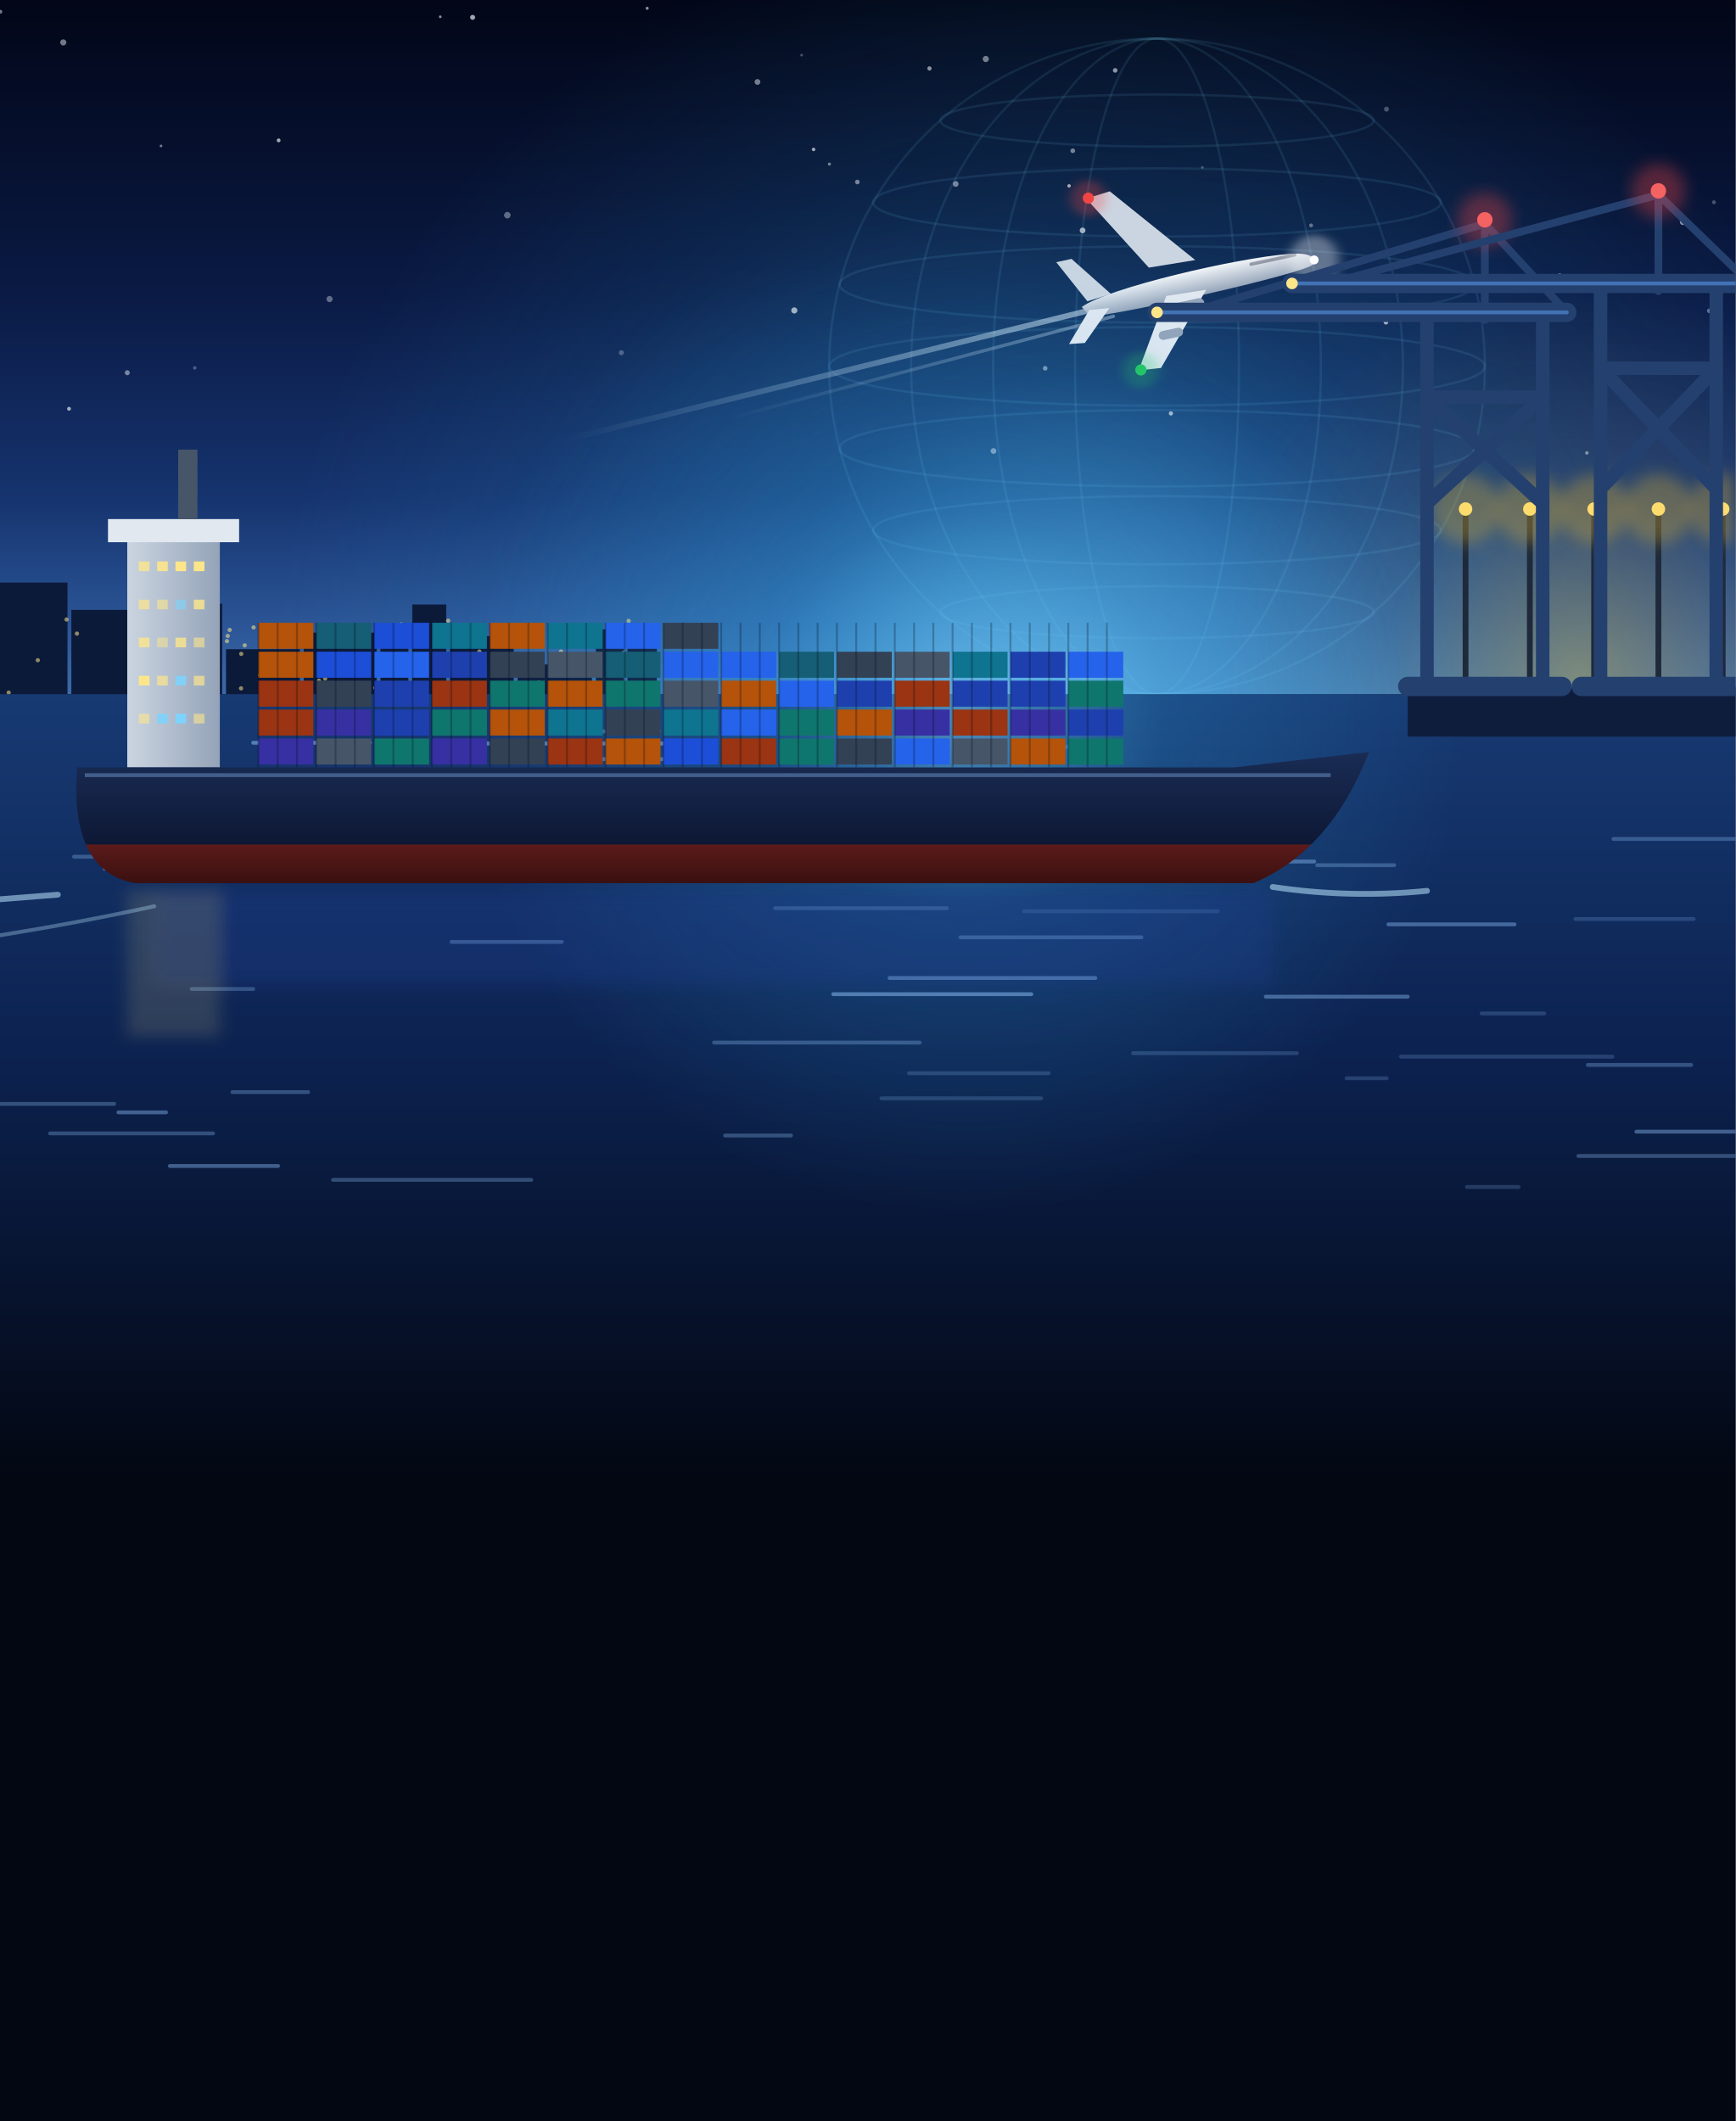
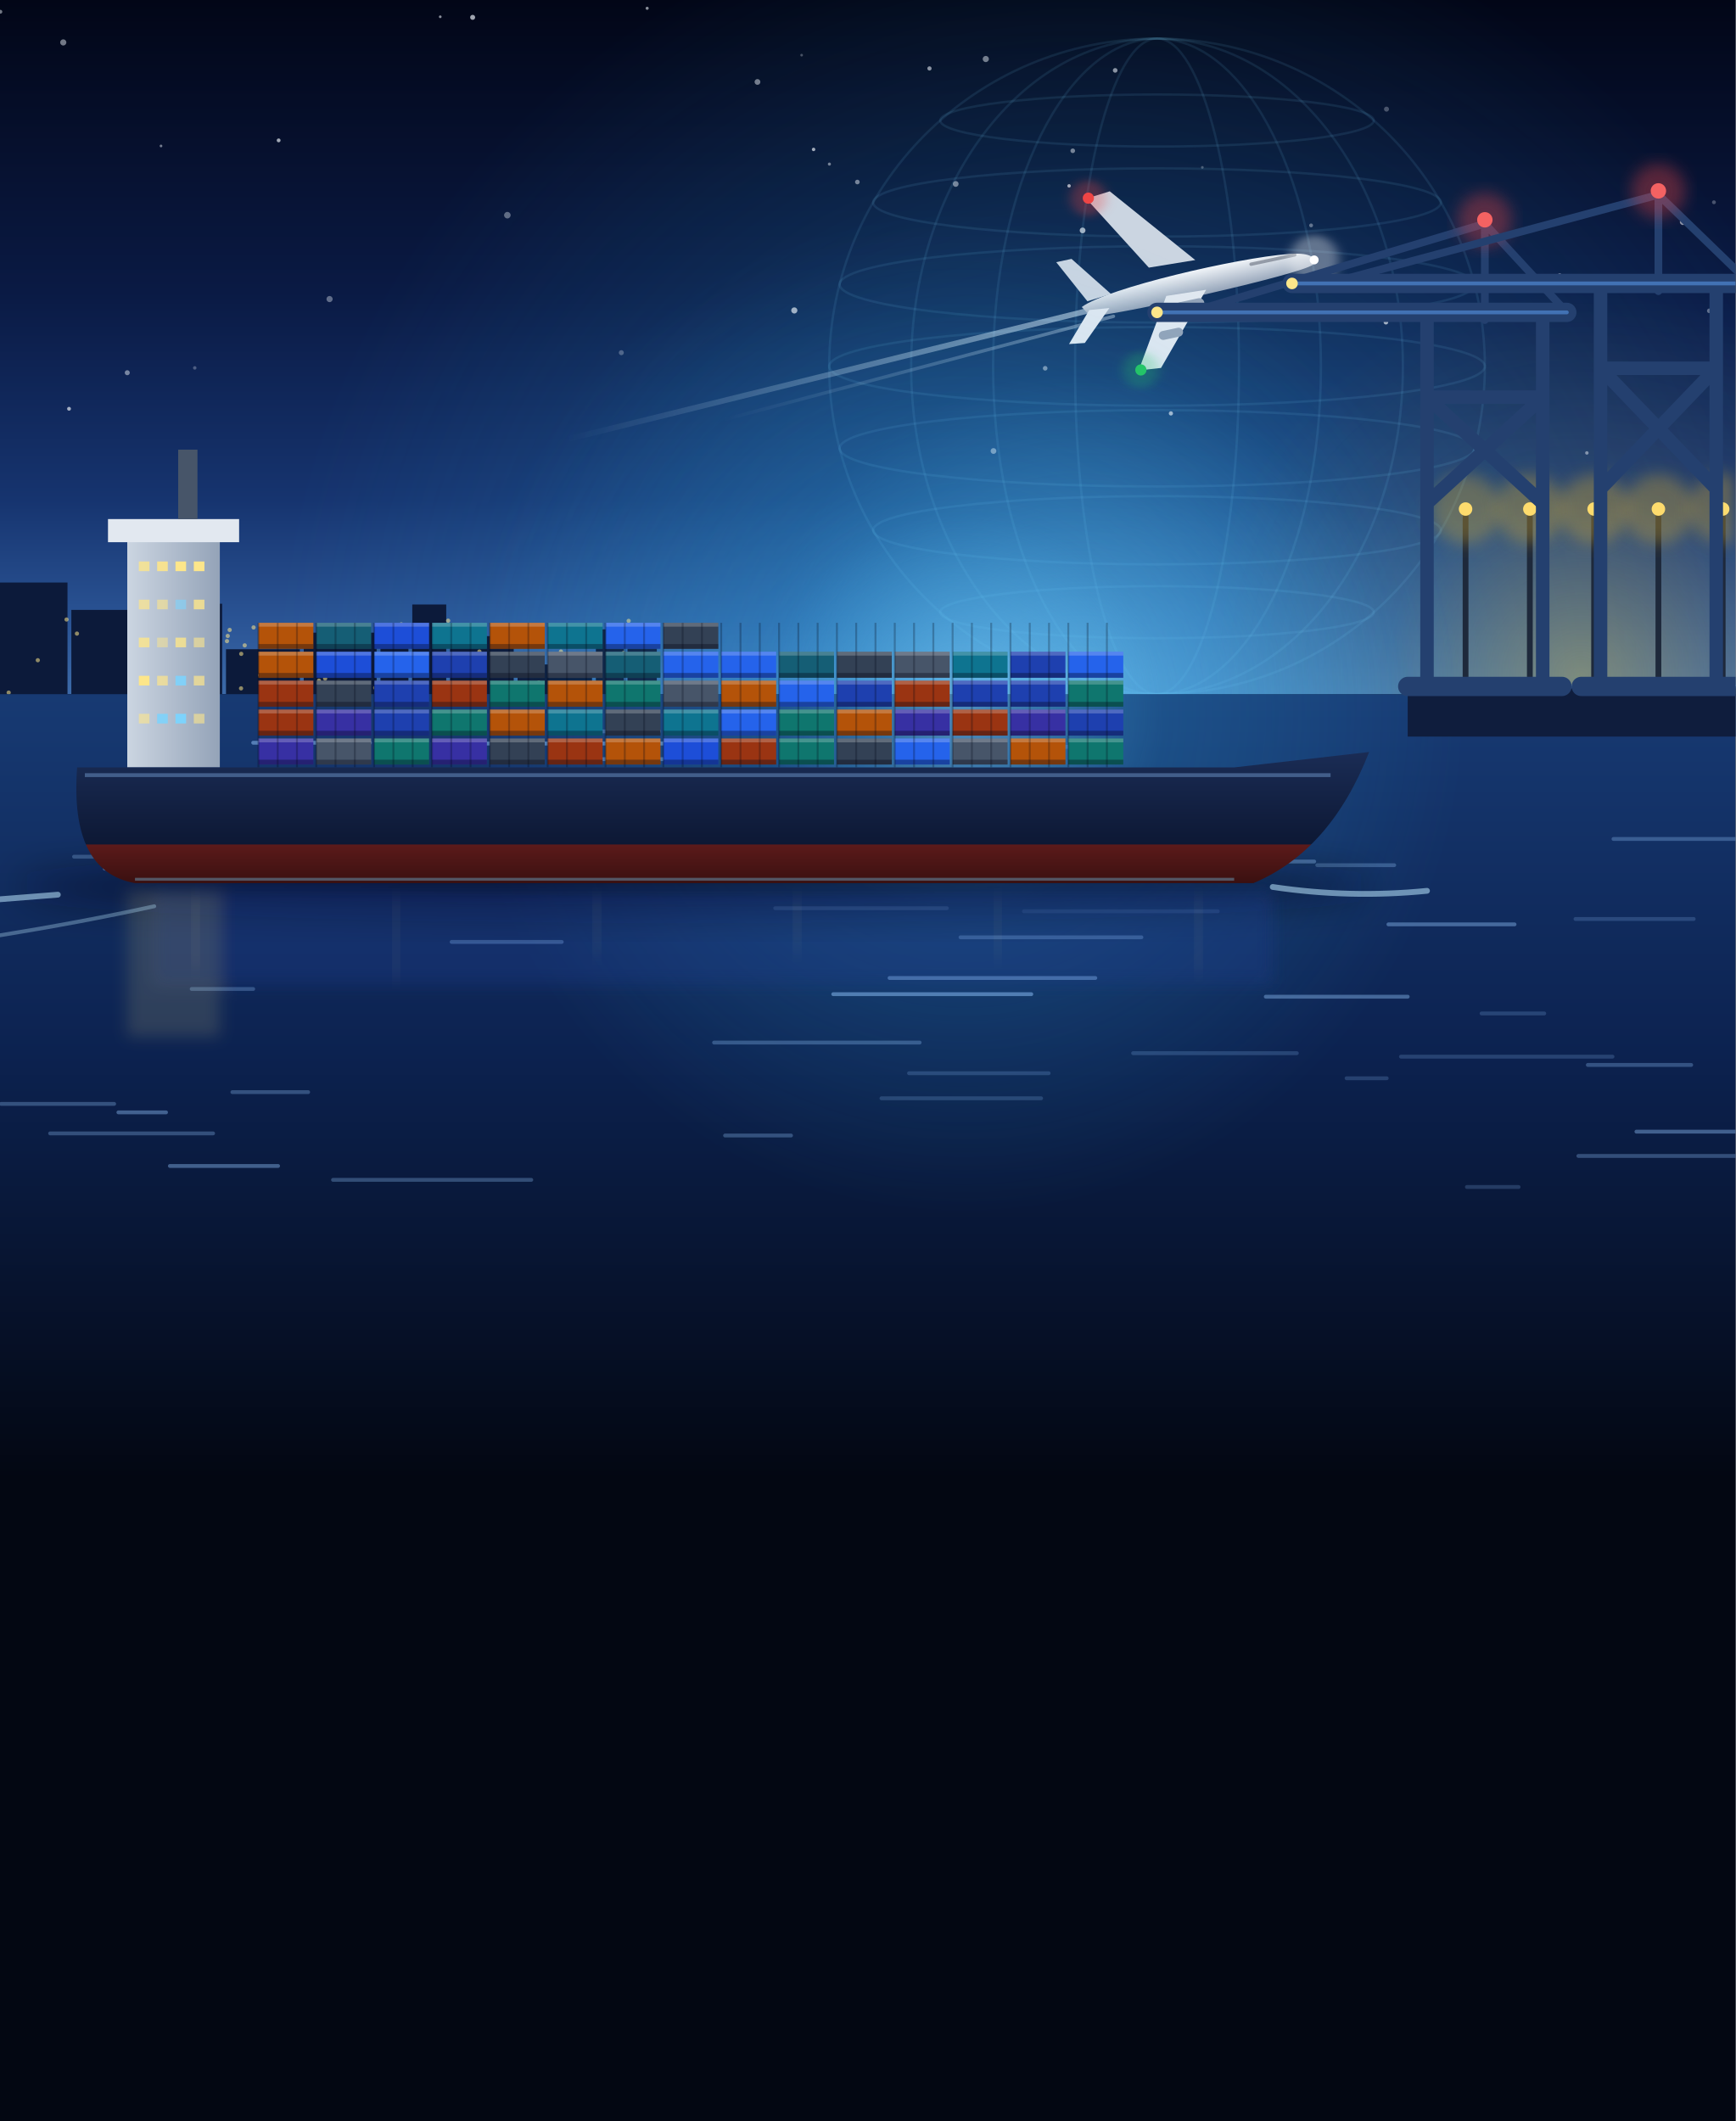
<svg xmlns="http://www.w3.org/2000/svg" viewBox="0 0 900 1100" preserveAspectRatio="xMidYMin slice">
  <defs>
    <linearGradient id="sky" x1="0" y1="0" x2="0" y2="1">
      <stop offset="0" stop-color="#020617" />
      <stop offset=".42" stop-color="#0a1a44" />
      <stop offset=".72" stop-color="#16346f" />
      <stop offset=".9" stop-color="#2b5596" />
      <stop offset="1" stop-color="#3c6aa8" />
    </linearGradient>
    <radialGradient id="glow" cx="0" cy="0" r="1" gradientUnits="userSpaceOnUse" gradientTransform="translate(0 0) scale(1)">
      <stop offset="0" stop-color="#7dd3fc" stop-opacity=".55" />
      <stop offset=".4" stop-color="#38bdf8" stop-opacity=".18" />
      <stop offset="1" stop-color="#38bdf8" stop-opacity="0" />
    </radialGradient>
    <radialGradient id="warm" cx="0" cy="0" r="1" gradientUnits="userSpaceOnUse">
      <stop offset="0" stop-color="#fbbf24" stop-opacity=".35" />
      <stop offset=".5" stop-color="#f59e0b" stop-opacity=".08" />
      <stop offset="1" stop-color="#f59e0b" stop-opacity="0" />
    </radialGradient>
    <linearGradient id="water" x1="0" y1="0" x2="0" y2="1">
      <stop offset="0" stop-color="#173a73" />
      <stop offset=".25" stop-color="#0c2250" />
      <stop offset=".55" stop-color="#030712" />
      <stop offset="1" stop-color="#030712" />
    </linearGradient>
    <linearGradient id="hull" x1="0" y1="0" x2="0" y2="1">
      <stop offset="0" stop-color="#1a2c55" />
      <stop offset=".7" stop-color="#0d1834" />
      <stop offset=".71" stop-color="#5b1a1a" />
      <stop offset="1" stop-color="#3a1010" />
    </linearGradient>
    <linearGradient id="bridge" x1="0" y1="0" x2="1" y2="0">
      <stop offset="0" stop-color="#cbd5e1" />
      <stop offset="1" stop-color="#94a3b8" />
    </linearGradient>
    <linearGradient id="contrail" x1="0" x2="1">
      <stop offset="0" stop-color="#e0f2fe" stop-opacity="0" />
      <stop offset="1" stop-color="#e0f2fe" stop-opacity=".55" />
    </linearGradient>
    <linearGradient id="fuse" x1="0" y1="0" x2="0" y2="1">
      <stop offset="0" stop-color="#f1f5f9" />
      <stop offset="1" stop-color="#94a3b8" />
    </linearGradient>
    <filter id="blur4" x="-20%" y="-20%" width="140%" height="140%">
      <feGaussianBlur stdDeviation="4" />
    </filter>
    <filter id="blur10" x="-50%" y="-50%" width="200%" height="200%">
      <feGaussianBlur stdDeviation="10" />
    </filter>
  </defs>
  <rect width="900" height="1100" fill="#030712" />
  <rect width="900" height="360" fill="url(#sky)" />
  <g transform="translate(560 360) scale(420)">
    <circle r="1" fill="url(#glow)" />
  </g>
  <g transform="translate(820 350) scale(200)">
    <circle r="1" fill="url(#warm)" />
  </g>
  <g fill="#e2e8f0">
    <circle cx="0.2" cy="6.1" r="1" opacity="0.5" />
    <circle cx="228.3" cy="8.7" r="0.7" opacity="0.6" />
    <circle cx="561.4" cy="119.5" r="1.5" opacity="0.7" />
    <circle cx="101" cy="190.8" r="0.9" opacity="0.3" />
    <circle cx="392.8" cy="42.5" r="1.5" opacity="0.5" />
    <circle cx="542" cy="191" r="1.2" opacity="0.5" />
    <circle cx="415.7" cy="28.6" r="0.7" opacity="0.3" />
    <circle cx="511.2" cy="30.6" r="1.6" opacity="0.5" />
    <circle cx="32.8" cy="22" r="1.6" opacity="0.5" />
    <circle cx="495.6" cy="95.4" r="1.5" opacity="0.5" />
    <circle cx="613.7" cy="143.7" r="1.3" opacity="0.4" />
    <circle cx="886.4" cy="161.2" r="1.2" opacity="0.4" />
    <circle cx="245.1" cy="9" r="1.3" opacity="0.7" />
    <circle cx="421.9" cy="77.5" r="0.9" opacity="0.7" />
    <circle cx="170.9" cy="155.1" r="1.6" opacity="0.4" />
    <circle cx="726.3" cy="145" r="1.6" opacity="0.4" />
    <circle cx="623.5" cy="86.8" r="0.7" opacity="0.3" />
    <circle cx="718.7" cy="167.1" r="1.2" opacity="0.7" />
    <circle cx="335.6" cy="4.3" r="0.8" opacity="0.6" />
    <circle cx="578.3" cy="36.5" r="1.2" opacity="0.6" />
    <circle cx="35.8" cy="212" r="1" opacity="0.7" />
    <circle cx="872.7" cy="115.1" r="1.6" opacity="0.6" />
    <circle cx="888.8" cy="104.9" r="1" opacity="0.3" />
    <circle cx="66" cy="193.3" r="1.3" opacity="0.5" />
    <circle cx="430.1" cy="85.1" r="0.8" opacity="0.5" />
    <circle cx="322.2" cy="182.9" r="1.3" opacity="0.3" />
    <circle cx="482" cy="35.5" r="1.1" opacity="0.6" />
    <circle cx="263.1" cy="111.6" r="1.7" opacity="0.4" />
    <circle cx="679.9" cy="116.9" r="1" opacity="0.4" />
    <circle cx="607.2" cy="214.4" r="1.1" opacity="0.7" />
    <circle cx="83.5" cy="75.7" r="0.7" opacity="0.5" />
    <circle cx="556.3" cy="78.2" r="1.2" opacity="0.5" />
    <circle cx="144.5" cy="72.8" r="1" opacity="0.7" />
    <circle cx="411.9" cy="161" r="1.6" opacity="0.7" />
    <circle cx="444.6" cy="94.4" r="1.2" opacity="0.5" />
    <circle cx="515.2" cy="233.9" r="1.5" opacity="0.5" />
    <circle cx="554.4" cy="96.4" r="0.9" opacity="0.7" />
    <circle cx="719" cy="56.6" r="1.3" opacity="0.3" />
    <circle cx="808.8" cy="142.7" r="1" opacity="0.5" />
    <circle cx="822.9" cy="234.9" r="0.9" opacity="0.5" />
  </g>
  <g fill="none" stroke="#7dd3fc" stroke-opacity=".10" stroke-width="1.2">
    <ellipse cx="600" cy="62.5" rx="112.4" ry="13.5" />
    <ellipse cx="600" cy="105" rx="147.2" ry="17.7" />
    <ellipse cx="600" cy="147.5" rx="164.6" ry="19.8" />
    <ellipse cx="600" cy="190" rx="170" ry="20.4" />
    <ellipse cx="600" cy="232.5" rx="164.6" ry="19.8" />
    <ellipse cx="600" cy="275" rx="147.2" ry="17.7" />
    <ellipse cx="600" cy="317.5" rx="112.4" ry="13.5" />
    <ellipse cx="600" cy="190" rx="42.5" ry="170" />
    <ellipse cx="600" cy="190" rx="85" ry="170" />
    <ellipse cx="600" cy="190" rx="127.5" ry="170" />
    <circle cx="600" cy="190" r="170" />
  </g>
  <g transform="translate(610 150) rotate(-12) scale(0.58)">
    <path d="M-560 18 L-70 2" stroke="url(#contrail)" stroke-width="5" stroke-linecap="round" />
    <path d="M-420 30 L-60 12" stroke="url(#contrail)" stroke-width="3" stroke-linecap="round" opacity=".7" />
    <path d="M-20 -24 L-62 -96 L-40 -98 L22 -22 Z" fill="#cbd5e1" />
    <path d="M-80 -6 L-100 -46 L-86 -46 L-58 -8 Z" fill="#cbd5e1" />
    <path d="M-86 -2 C-60 -14 60 -16 104 -10 C122 -8 130 -2 124 4 C110 10 -40 12 -80 8 Z" fill="url(#fuse)" />
    <path d="M-10 4 L-48 64 L-28 66 L26 6 Z" fill="#e2e8f0" />
    <path d="M-80 2 L-104 28 L-90 30 L-62 4 Z" fill="#e2e8f0" />
    <rect x="-4" y="12" width="26" height="9" rx="4.5" fill="#94a3b8" />
    <rect x="-24" y="34" width="22" height="8" rx="4" fill="#94a3b8" />
    <path d="M70 -8 h40" stroke="#0f172a" stroke-width="3" stroke-linecap="round" opacity=".35" />
    <circle cx="-46" cy="64" r="5" fill="#22c55e" />
    <circle cx="-60" cy="-96" r="5" fill="#ef4444" />
    <circle cx="-46" cy="64" r="16" fill="#22c55e" opacity=".25" filter="url(#blur4)" />
    <circle cx="-60" cy="-96" r="16" fill="#ef4444" opacity=".3" filter="url(#blur4)" />
    <circle cx="126" cy="0" r="4" fill="#fff" />
    <circle cx="126" cy="0" r="22" fill="#fff" opacity=".35" filter="url(#blur4)" />
  </g>
  <g fill="#0c1a3a">
    <rect x="0" y="302.1" width="35" height="57.9" />
    <rect x="37" y="316.3" width="42.6" height="43.7" />
    <rect x="81.6" y="313.1" width="33.6" height="46.9" />
    <rect x="117.2" y="336.7" width="38.3" height="23.3" />
    <rect x="157.5" y="328.1" width="37.8" height="31.9" />
    <rect x="197.3" y="331.5" width="14.5" height="28.5" />
    <rect x="213.8" y="313.5" width="17.6" height="46.5" />
    <rect x="233.4" y="329.9" width="33" height="30.1" />
    <rect x="268.4" y="344.6" width="38.6" height="15.4" />
    <rect x="309" y="326.4" width="14.4" height="33.6" />
    <rect x="325.4" y="329.9" width="15.2" height="30.1" />
  </g>
  <g fill="#fde68a" opacity=".55">
    <circle cx="199.9" cy="342.9" r="1.1" />
    <circle cx="326" cy="322" r="1.1" />
    <circle cx="208.1" cy="323.8" r="1.1" />
    <circle cx="248.5" cy="328" r="1.1" />
    <circle cx="276.9" cy="334.5" r="1.1" />
    <circle cx="267" cy="327.8" r="1.1" />
    <circle cx="126.9" cy="334.7" r="1.1" />
    <circle cx="290.9" cy="337.9" r="1.1" />
    <circle cx="34.5" cy="321.3" r="1.1" />
    <circle cx="279.4" cy="354" r="1.1" />
    <circle cx="232.4" cy="321.9" r="1.1" />
    <circle cx="191.1" cy="333.8" r="1.1" />
    <circle cx="119.1" cy="326.7" r="1.1" />
    <circle cx="125.1" cy="339.1" r="1.1" />
    <circle cx="87.3" cy="353.6" r="1.1" />
    <circle cx="39.9" cy="328.6" r="1.1" />
    <circle cx="327.7" cy="341.6" r="1.1" />
    <circle cx="137.5" cy="350" r="1.1" />
    <circle cx="19.6" cy="342.4" r="1.1" />
    <circle cx="125" cy="357" r="1.1" />
    <circle cx="216.6" cy="340" r="1.1" />
    <circle cx="134.9" cy="350.2" r="1.1" />
    <circle cx="117.7" cy="332.5" r="1.1" />
    <circle cx="194.6" cy="356.7" r="1.1" />
    <circle cx="302" cy="341.2" r="1.1" />
    <circle cx="168.6" cy="351.9" r="1.1" />
    <circle cx="118.1" cy="329.8" r="1.1" />
    <circle cx="315.9" cy="349.7" r="1.1" />
    <circle cx="86.4" cy="326.5" r="1.1" />
    <circle cx="90.6" cy="355.5" r="1.1" />
    <circle cx="248.6" cy="337.9" r="1.1" />
    <circle cx="131.5" cy="325.4" r="1.1" />
    <circle cx="323.3" cy="338.7" r="1.1" />
    <circle cx="165.4" cy="353" r="1.1" />
    <circle cx="4.5" cy="359.2" r="1.1" />
    <circle cx="259.7" cy="330.9" r="1.1" />
    <circle cx="112.6" cy="335.7" r="1.1" />
  </g>
  <rect y="360" width="900" height="740" fill="url(#water)" />
  <g transform="translate(500 370) scale(260)">
    <circle r="1" fill="url(#glow)" />
  </g>
  <g stroke="#93c5fd" stroke-width="2" stroke-linecap="round">
    <path d="M587.6 546.2 h84.9" opacity="0.2" />
    <path d="M54.3 450.5 h35.7" opacity="0.5" />
    <path d="M432.1 515.6 h102.7" opacity="0.5" />
    <path d="M848.6 586.9 h101" opacity="0.4" />
    <path d="M172.7 611.9 h102.8" opacity="0.3" />
    <path d="M26 587.8 h84.5" opacity="0.3" />
    <path d="M234.2 488.5 h57.1" opacity="0.4" />
    <path d="M768.3 525.6 h32.5" opacity="0.2" />
    <path d="M61.4 576.9 h24.7" opacity="0.4" />
    <path d="M823.4 552.3 h53.6" opacity="0.3" />
    <path d="M538.7 387.3 h20.7" opacity="0.2" />
    <path d="M285.9 379.3 h55.9" opacity="0.3" />
    <path d="M683.1 448.7 h39.9" opacity="0.3" />
    <path d="M630.9 399.5 h68.5" opacity="0.2" />
    <path d="M471.4 556.6 h72.4" opacity="0.2" />
    <path d="M646.9 446.8 h34.6" opacity="0.4" />
    <path d="M726.5 548 h109.7" opacity="0.2" />
    <path d="M140.9 403.5 h33.2" opacity="0.3" />
    <path d="M818.5 599.5 h105.8" opacity="0.3" />
    <path d="M250.1 385.6 h105.1" opacity="0.5" />
    <path d="M720 479.4 h65.4" opacity="0.4" />
    <path d="M498.1 486.1 h93.8" opacity="0.4" />
    <path d="M656.4 516.9 h73.6" opacity="0.4" />
    <path d="M531 472.6 h100.5" opacity="0.2" />
    <path d="M836.7 435.1 h82.1" opacity="0.3" />
    <path d="M817 476.6 h61.3" opacity="0.2" />
    <path d="M309.5 393.7 h47.6" opacity="0.4" />
    <path d="M99.4 512.9 h31.9" opacity="0.3" />
    <path d="M370.3 540.7 h106.6" opacity="0.3" />
    <path d="M457.1 569.6 h82.8" opacity="0.2" />
    <path d="M38.4 444.3 h55.6" opacity="0.3" />
    <path d="M0.6 572.5 h58.6" opacity="0.3" />
    <path d="M88.1 604.7 h56.1" opacity="0.4" />
    <path d="M698.3 559.2 h20.8" opacity="0.2" />
    <path d="M131.3 385.2 h60.5" opacity="0.5" />
    <path d="M461.3 507.2 h106.7" opacity="0.5" />
    <path d="M376 588.9 h34.2" opacity="0.3" />
    <path d="M402 471 h89" opacity="0.3" />
    <path d="M120.5 566.4 h39.3" opacity="0.3" />
    <path d="M760.7 615.6 h26.8" opacity="0.2" />
  </g>
  <rect x="730" y="356" width="200" height="26" fill="#0f1d3d" />
  <path d="M730 356 H930" stroke="#60a5fa" stroke-opacity=".4" stroke-width="2" />
  <path d="M760 356 V266" stroke="#1e293b" stroke-width="3" />
  <circle cx="760" cy="264" r="3.5" fill="#fde68a" />
  <circle cx="760" cy="264" r="18" fill="#fbbf24" opacity=".28" filter="url(#blur4)" />
  <path d="M793.333 356 V266" stroke="#1e293b" stroke-width="3" />
  <circle cx="793.333" cy="264" r="3.5" fill="#fde68a" />
  <circle cx="793.333" cy="264" r="18" fill="#fbbf24" opacity=".28" filter="url(#blur4)" />
  <path d="M826.667 356 V266" stroke="#1e293b" stroke-width="3" />
  <circle cx="826.667" cy="264" r="3.5" fill="#fde68a" />
  <circle cx="826.667" cy="264" r="18" fill="#fbbf24" opacity=".28" filter="url(#blur4)" />
  <path d="M860 356 V266" stroke="#1e293b" stroke-width="3" />
  <circle cx="860" cy="264" r="3.5" fill="#fde68a" />
  <circle cx="860" cy="264" r="18" fill="#fbbf24" opacity=".28" filter="url(#blur4)" />
  <path d="M893.333 356 V266" stroke="#1e293b" stroke-width="3" />
  <circle cx="893.333" cy="264" r="3.5" fill="#fde68a" />
  <circle cx="893.333" cy="264" r="18" fill="#fbbf24" opacity=".28" filter="url(#blur4)" />
  <path d="M926.667 356 V266" stroke="#1e293b" stroke-width="3" />
  <circle cx="926.667" cy="264" r="3.5" fill="#fde68a" />
  <circle cx="926.667" cy="264" r="18" fill="#fbbf24" opacity=".28" filter="url(#blur4)" />
  <g stroke-linecap="round">
    <path d="M740 356 V166 M800 356 V166 M740 206 H800 M740 261 L800 206 M800 261 L740 206" stroke="#24406f" stroke-width="7" fill="none" />
    <path d="M730 356 H810" stroke="#24406f" stroke-width="10" />
    <path d="M812.5 162 H600" stroke="#24406f" stroke-width="10" />
    <path d="M770 116 L617 162 M770 116 L812.5 162 M770 116 V166" stroke="#24406f" stroke-width="4" fill="none" />
    <path d="M812.5 162 H600" stroke="#60a5fa" stroke-opacity=".5" stroke-width="2" />
    <circle cx="770" cy="114" r="4" fill="#f87171" />
    <circle cx="770" cy="114" r="14" fill="#ef4444" opacity=".35" filter="url(#blur4)" />
    <circle cx="600" cy="162" r="3" fill="#fde68a" />
  </g>
  <g stroke-linecap="round">
    <path d="M830 356 V151 M890 356 V151 M830 191 H890 M830 253.5 L890 191 M890 253.5 L830 191" stroke="#24406f" stroke-width="7" fill="none" />
    <path d="M820 356 H900" stroke="#24406f" stroke-width="10" />
    <path d="M907.5 147 H670" stroke="#24406f" stroke-width="10" />
    <path d="M860 101 L689 147 M860 101 L907.5 147 M860 101 V151" stroke="#24406f" stroke-width="4" fill="none" />
    <path d="M907.5 147 H670" stroke="#60a5fa" stroke-opacity=".5" stroke-width="2" />
    <circle cx="860" cy="99" r="4" fill="#f87171" />
    <circle cx="860" cy="99" r="14" fill="#ef4444" opacity=".35" filter="url(#blur4)" />
    <circle cx="670" cy="147" r="3" fill="#fde68a" />
  </g>
+   <ellipse cx="360" cy="460" rx="352" ry="14" fill="#020617" opacity=".55" filter="url(#blur10)" />
  <g opacity=".35" filter="url(#blur4)">
    <rect x="80" y="462" width="580" height="48.6" fill="#1e3a8a" />
    <rect x="66" y="462" width="48" height="75.6" fill="#fde68a" opacity=".4" />
  </g>
+   <rect x="100" y="466" width="3" height="35.7" fill="#fde68a" opacity=".22" filter="url(#blur4)" />
+   <rect x="204" y="466" width="3" height="41.6" fill="#fde68a" opacity=".22" filter="url(#blur4)" />
+   <rect x="308" y="466" width="3" height="28.9" fill="#fde68a" opacity=".22" filter="url(#blur4)" />
+   <rect x="412" y="466" width="3" height="27.3" fill="#fde68a" opacity=".22" filter="url(#blur4)" />
+   <rect x="516" y="466" width="3" height="30.4" fill="#fde68a" opacity=".22" filter="url(#blur4)" />
+   <rect x="620" y="466" width="3" height="37.5" fill="#fde68a" opacity=".22" filter="url(#blur4)" />
  <g stroke="#bae6fd" stroke-linecap="round" fill="none" opacity=".55">
    <path d="M30 464 C-100 474 -220 486 -380 492" stroke-width="3" />
    <path d="M80 470 C-20 492 -160 508 -320 522" stroke-width="2" opacity=".6" />
    <path d="M660 460 q40 6 80 2" stroke-width="3" />
  </g>
  <g>
    <rect x="134" y="383" width="28.5" height="13.5" fill="#3730a3" />
+     <rect x="134" y="383" width="28.5" height="2" fill="#fff" opacity=".22" />
+     <rect x="134" y="394" width="28.5" height="2.5" fill="#020617" opacity=".35" />
    <rect x="134" y="368" width="28.5" height="13.5" fill="#9a3412" />
+     <rect x="134" y="368" width="28.5" height="2" fill="#fff" opacity=".22" />
+     <rect x="134" y="379" width="28.5" height="2.5" fill="#020617" opacity=".35" />
    <rect x="134" y="353" width="28.5" height="13.5" fill="#9a3412" />
+     <rect x="134" y="353" width="28.5" height="2" fill="#fff" opacity=".22" />
+     <rect x="134" y="364" width="28.5" height="2.5" fill="#020617" opacity=".35" />
    <rect x="134" y="338" width="28.5" height="13.5" fill="#b45309" />
+     <rect x="134" y="338" width="28.5" height="2" fill="#fff" opacity=".22" />
+     <rect x="134" y="349" width="28.5" height="2.5" fill="#020617" opacity=".35" />
    <rect x="134" y="323" width="28.5" height="13.5" fill="#b45309" />
+     <rect x="134" y="323" width="28.5" height="2" fill="#fff" opacity=".22" />
+     <rect x="134" y="334" width="28.5" height="2.5" fill="#020617" opacity=".35" />
    <rect x="164" y="383" width="28.5" height="13.5" fill="#475569" />
+     <rect x="164" y="383" width="28.5" height="2" fill="#fff" opacity=".22" />
+     <rect x="164" y="394" width="28.5" height="2.5" fill="#020617" opacity=".35" />
    <rect x="164" y="368" width="28.5" height="13.5" fill="#3730a3" />
+     <rect x="164" y="368" width="28.5" height="2" fill="#fff" opacity=".22" />
+     <rect x="164" y="379" width="28.5" height="2.5" fill="#020617" opacity=".35" />
    <rect x="164" y="353" width="28.5" height="13.5" fill="#334155" />
+     <rect x="164" y="353" width="28.5" height="2" fill="#fff" opacity=".22" />
+     <rect x="164" y="364" width="28.5" height="2.5" fill="#020617" opacity=".35" />
    <rect x="164" y="338" width="28.5" height="13.5" fill="#1d4ed8" />
+     <rect x="164" y="338" width="28.5" height="2" fill="#fff" opacity=".22" />
+     <rect x="164" y="349" width="28.5" height="2.5" fill="#020617" opacity=".35" />
    <rect x="164" y="323" width="28.5" height="13.5" fill="#155e75" />
+     <rect x="164" y="323" width="28.5" height="2" fill="#fff" opacity=".22" />
+     <rect x="164" y="334" width="28.5" height="2.5" fill="#020617" opacity=".35" />
    <rect x="194" y="383" width="28.5" height="13.5" fill="#0f766e" />
+     <rect x="194" y="383" width="28.5" height="2" fill="#fff" opacity=".22" />
+     <rect x="194" y="394" width="28.5" height="2.5" fill="#020617" opacity=".35" />
    <rect x="194" y="368" width="28.5" height="13.5" fill="#1e40af" />
+     <rect x="194" y="368" width="28.5" height="2" fill="#fff" opacity=".22" />
+     <rect x="194" y="379" width="28.5" height="2.5" fill="#020617" opacity=".35" />
    <rect x="194" y="353" width="28.5" height="13.5" fill="#1e40af" />
+     <rect x="194" y="353" width="28.5" height="2" fill="#fff" opacity=".22" />
+     <rect x="194" y="364" width="28.5" height="2.5" fill="#020617" opacity=".35" />
    <rect x="194" y="338" width="28.5" height="13.5" fill="#2563eb" />
+     <rect x="194" y="338" width="28.5" height="2" fill="#fff" opacity=".22" />
+     <rect x="194" y="349" width="28.5" height="2.5" fill="#020617" opacity=".35" />
    <rect x="194" y="323" width="28.5" height="13.5" fill="#1d4ed8" />
+     <rect x="194" y="323" width="28.5" height="2" fill="#fff" opacity=".22" />
+     <rect x="194" y="334" width="28.5" height="2.5" fill="#020617" opacity=".35" />
    <rect x="224" y="383" width="28.5" height="13.5" fill="#3730a3" />
+     <rect x="224" y="383" width="28.5" height="2" fill="#fff" opacity=".22" />
+     <rect x="224" y="394" width="28.5" height="2.5" fill="#020617" opacity=".35" />
    <rect x="224" y="368" width="28.5" height="13.5" fill="#0f766e" />
+     <rect x="224" y="368" width="28.5" height="2" fill="#fff" opacity=".22" />
+     <rect x="224" y="379" width="28.5" height="2.5" fill="#020617" opacity=".35" />
    <rect x="224" y="353" width="28.5" height="13.5" fill="#9a3412" />
+     <rect x="224" y="353" width="28.5" height="2" fill="#fff" opacity=".22" />
+     <rect x="224" y="364" width="28.5" height="2.5" fill="#020617" opacity=".35" />
    <rect x="224" y="338" width="28.5" height="13.5" fill="#1e40af" />
+     <rect x="224" y="338" width="28.5" height="2" fill="#fff" opacity=".22" />
+     <rect x="224" y="349" width="28.5" height="2.5" fill="#020617" opacity=".35" />
    <rect x="224" y="323" width="28.5" height="13.5" fill="#0e7490" />
+     <rect x="224" y="323" width="28.5" height="2" fill="#fff" opacity=".22" />
+     <rect x="224" y="334" width="28.5" height="2.5" fill="#020617" opacity=".35" />
    <rect x="254" y="383" width="28.5" height="13.5" fill="#334155" />
+     <rect x="254" y="383" width="28.5" height="2" fill="#fff" opacity=".22" />
+     <rect x="254" y="394" width="28.5" height="2.5" fill="#020617" opacity=".35" />
    <rect x="254" y="368" width="28.5" height="13.5" fill="#b45309" />
+     <rect x="254" y="368" width="28.5" height="2" fill="#fff" opacity=".22" />
+     <rect x="254" y="379" width="28.5" height="2.5" fill="#020617" opacity=".35" />
    <rect x="254" y="353" width="28.5" height="13.5" fill="#0f766e" />
+     <rect x="254" y="353" width="28.5" height="2" fill="#fff" opacity=".22" />
+     <rect x="254" y="364" width="28.5" height="2.5" fill="#020617" opacity=".35" />
    <rect x="254" y="338" width="28.5" height="13.5" fill="#334155" />
+     <rect x="254" y="338" width="28.5" height="2" fill="#fff" opacity=".22" />
+     <rect x="254" y="349" width="28.5" height="2.5" fill="#020617" opacity=".35" />
    <rect x="254" y="323" width="28.5" height="13.5" fill="#b45309" />
+     <rect x="254" y="323" width="28.5" height="2" fill="#fff" opacity=".22" />
+     <rect x="254" y="334" width="28.5" height="2.5" fill="#020617" opacity=".35" />
    <rect x="284" y="383" width="28.5" height="13.5" fill="#9a3412" />
+     <rect x="284" y="383" width="28.5" height="2" fill="#fff" opacity=".22" />
+     <rect x="284" y="394" width="28.5" height="2.5" fill="#020617" opacity=".35" />
    <rect x="284" y="368" width="28.5" height="13.5" fill="#0e7490" />
+     <rect x="284" y="368" width="28.5" height="2" fill="#fff" opacity=".22" />
+     <rect x="284" y="379" width="28.5" height="2.5" fill="#020617" opacity=".35" />
    <rect x="284" y="353" width="28.5" height="13.5" fill="#b45309" />
+     <rect x="284" y="353" width="28.5" height="2" fill="#fff" opacity=".22" />
+     <rect x="284" y="364" width="28.5" height="2.5" fill="#020617" opacity=".35" />
    <rect x="284" y="338" width="28.5" height="13.5" fill="#475569" />
+     <rect x="284" y="338" width="28.5" height="2" fill="#fff" opacity=".22" />
+     <rect x="284" y="349" width="28.5" height="2.5" fill="#020617" opacity=".35" />
    <rect x="284" y="323" width="28.5" height="13.5" fill="#0e7490" />
+     <rect x="284" y="323" width="28.5" height="2" fill="#fff" opacity=".22" />
+     <rect x="284" y="334" width="28.5" height="2.5" fill="#020617" opacity=".35" />
    <rect x="314" y="383" width="28.5" height="13.5" fill="#b45309" />
+     <rect x="314" y="383" width="28.5" height="2" fill="#fff" opacity=".22" />
+     <rect x="314" y="394" width="28.5" height="2.5" fill="#020617" opacity=".35" />
    <rect x="314" y="368" width="28.5" height="13.5" fill="#334155" />
+     <rect x="314" y="368" width="28.5" height="2" fill="#fff" opacity=".22" />
+     <rect x="314" y="379" width="28.5" height="2.5" fill="#020617" opacity=".35" />
    <rect x="314" y="353" width="28.5" height="13.5" fill="#0f766e" />
+     <rect x="314" y="353" width="28.5" height="2" fill="#fff" opacity=".22" />
+     <rect x="314" y="364" width="28.5" height="2.5" fill="#020617" opacity=".35" />
    <rect x="314" y="338" width="28.5" height="13.5" fill="#155e75" />
+     <rect x="314" y="338" width="28.5" height="2" fill="#fff" opacity=".22" />
+     <rect x="314" y="349" width="28.5" height="2.5" fill="#020617" opacity=".35" />
    <rect x="314" y="323" width="28.5" height="13.5" fill="#2563eb" />
+     <rect x="314" y="323" width="28.5" height="2" fill="#fff" opacity=".22" />
+     <rect x="314" y="334" width="28.5" height="2.5" fill="#020617" opacity=".35" />
    <rect x="344" y="383" width="28.5" height="13.5" fill="#1d4ed8" />
+     <rect x="344" y="383" width="28.5" height="2" fill="#fff" opacity=".22" />
+     <rect x="344" y="394" width="28.5" height="2.5" fill="#020617" opacity=".35" />
    <rect x="344" y="368" width="28.5" height="13.5" fill="#0e7490" />
+     <rect x="344" y="368" width="28.5" height="2" fill="#fff" opacity=".22" />
+     <rect x="344" y="379" width="28.5" height="2.5" fill="#020617" opacity=".35" />
    <rect x="344" y="353" width="28.5" height="13.5" fill="#475569" />
+     <rect x="344" y="353" width="28.5" height="2" fill="#fff" opacity=".22" />
+     <rect x="344" y="364" width="28.5" height="2.5" fill="#020617" opacity=".35" />
    <rect x="344" y="338" width="28.5" height="13.5" fill="#2563eb" />
+     <rect x="344" y="338" width="28.5" height="2" fill="#fff" opacity=".22" />
+     <rect x="344" y="349" width="28.5" height="2.5" fill="#020617" opacity=".35" />
    <rect x="344" y="323" width="28.5" height="13.5" fill="#334155" />
+     <rect x="344" y="323" width="28.5" height="2" fill="#fff" opacity=".22" />
+     <rect x="344" y="334" width="28.5" height="2.5" fill="#020617" opacity=".35" />
    <rect x="374" y="383" width="28.5" height="13.5" fill="#9a3412" />
+     <rect x="374" y="383" width="28.5" height="2" fill="#fff" opacity=".22" />
+     <rect x="374" y="394" width="28.5" height="2.5" fill="#020617" opacity=".35" />
    <rect x="374" y="368" width="28.5" height="13.5" fill="#2563eb" />
+     <rect x="374" y="368" width="28.5" height="2" fill="#fff" opacity=".22" />
+     <rect x="374" y="379" width="28.5" height="2.5" fill="#020617" opacity=".35" />
    <rect x="374" y="353" width="28.5" height="13.5" fill="#b45309" />
+     <rect x="374" y="353" width="28.5" height="2" fill="#fff" opacity=".22" />
+     <rect x="374" y="364" width="28.5" height="2.5" fill="#020617" opacity=".35" />
    <rect x="374" y="338" width="28.5" height="13.5" fill="#2563eb" />
+     <rect x="374" y="338" width="28.5" height="2" fill="#fff" opacity=".22" />
+     <rect x="374" y="349" width="28.5" height="2.5" fill="#020617" opacity=".35" />
    <rect x="404" y="383" width="28.5" height="13.5" fill="#0f766e" />
+     <rect x="404" y="383" width="28.5" height="2" fill="#fff" opacity=".22" />
+     <rect x="404" y="394" width="28.5" height="2.5" fill="#020617" opacity=".35" />
    <rect x="404" y="368" width="28.5" height="13.5" fill="#0f766e" />
+     <rect x="404" y="368" width="28.5" height="2" fill="#fff" opacity=".22" />
+     <rect x="404" y="379" width="28.5" height="2.5" fill="#020617" opacity=".35" />
    <rect x="404" y="353" width="28.5" height="13.5" fill="#2563eb" />
+     <rect x="404" y="353" width="28.5" height="2" fill="#fff" opacity=".22" />
+     <rect x="404" y="364" width="28.5" height="2.5" fill="#020617" opacity=".35" />
    <rect x="404" y="338" width="28.5" height="13.5" fill="#155e75" />
+     <rect x="404" y="338" width="28.5" height="2" fill="#fff" opacity=".22" />
+     <rect x="404" y="349" width="28.5" height="2.5" fill="#020617" opacity=".35" />
    <rect x="434" y="383" width="28.5" height="13.5" fill="#334155" />
+     <rect x="434" y="383" width="28.5" height="2" fill="#fff" opacity=".22" />
+     <rect x="434" y="394" width="28.5" height="2.5" fill="#020617" opacity=".35" />
    <rect x="434" y="368" width="28.5" height="13.5" fill="#b45309" />
+     <rect x="434" y="368" width="28.5" height="2" fill="#fff" opacity=".22" />
+     <rect x="434" y="379" width="28.5" height="2.5" fill="#020617" opacity=".35" />
    <rect x="434" y="353" width="28.5" height="13.5" fill="#1e40af" />
+     <rect x="434" y="353" width="28.5" height="2" fill="#fff" opacity=".22" />
+     <rect x="434" y="364" width="28.5" height="2.5" fill="#020617" opacity=".35" />
    <rect x="434" y="338" width="28.5" height="13.5" fill="#334155" />
+     <rect x="434" y="338" width="28.5" height="2" fill="#fff" opacity=".22" />
+     <rect x="434" y="349" width="28.5" height="2.5" fill="#020617" opacity=".35" />
    <rect x="464" y="383" width="28.5" height="13.5" fill="#2563eb" />
+     <rect x="464" y="383" width="28.5" height="2" fill="#fff" opacity=".22" />
+     <rect x="464" y="394" width="28.5" height="2.5" fill="#020617" opacity=".35" />
    <rect x="464" y="368" width="28.5" height="13.5" fill="#3730a3" />
+     <rect x="464" y="368" width="28.5" height="2" fill="#fff" opacity=".22" />
+     <rect x="464" y="379" width="28.5" height="2.5" fill="#020617" opacity=".35" />
    <rect x="464" y="353" width="28.5" height="13.5" fill="#9a3412" />
+     <rect x="464" y="353" width="28.5" height="2" fill="#fff" opacity=".22" />
+     <rect x="464" y="364" width="28.5" height="2.5" fill="#020617" opacity=".35" />
    <rect x="464" y="338" width="28.5" height="13.5" fill="#475569" />
+     <rect x="464" y="338" width="28.5" height="2" fill="#fff" opacity=".22" />
+     <rect x="464" y="349" width="28.5" height="2.5" fill="#020617" opacity=".35" />
    <rect x="494" y="383" width="28.5" height="13.5" fill="#475569" />
+     <rect x="494" y="383" width="28.5" height="2" fill="#fff" opacity=".22" />
+     <rect x="494" y="394" width="28.5" height="2.5" fill="#020617" opacity=".35" />
    <rect x="494" y="368" width="28.5" height="13.5" fill="#9a3412" />
+     <rect x="494" y="368" width="28.5" height="2" fill="#fff" opacity=".22" />
+     <rect x="494" y="379" width="28.5" height="2.5" fill="#020617" opacity=".35" />
    <rect x="494" y="353" width="28.5" height="13.5" fill="#1e40af" />
+     <rect x="494" y="353" width="28.5" height="2" fill="#fff" opacity=".22" />
+     <rect x="494" y="364" width="28.5" height="2.5" fill="#020617" opacity=".35" />
    <rect x="494" y="338" width="28.5" height="13.5" fill="#0e7490" />
+     <rect x="494" y="338" width="28.5" height="2" fill="#fff" opacity=".22" />
+     <rect x="494" y="349" width="28.5" height="2.5" fill="#020617" opacity=".35" />
    <rect x="524" y="383" width="28.5" height="13.5" fill="#b45309" />
+     <rect x="524" y="383" width="28.5" height="2" fill="#fff" opacity=".22" />
+     <rect x="524" y="394" width="28.5" height="2.5" fill="#020617" opacity=".35" />
    <rect x="524" y="368" width="28.5" height="13.5" fill="#3730a3" />
+     <rect x="524" y="368" width="28.5" height="2" fill="#fff" opacity=".22" />
+     <rect x="524" y="379" width="28.5" height="2.5" fill="#020617" opacity=".35" />
    <rect x="524" y="353" width="28.5" height="13.5" fill="#1e40af" />
+     <rect x="524" y="353" width="28.5" height="2" fill="#fff" opacity=".22" />
+     <rect x="524" y="364" width="28.5" height="2.5" fill="#020617" opacity=".35" />
    <rect x="524" y="338" width="28.5" height="13.5" fill="#1e40af" />
+     <rect x="524" y="338" width="28.5" height="2" fill="#fff" opacity=".22" />
+     <rect x="524" y="349" width="28.5" height="2.5" fill="#020617" opacity=".35" />
    <rect x="554" y="383" width="28.5" height="13.5" fill="#0f766e" />
+     <rect x="554" y="383" width="28.5" height="2" fill="#fff" opacity=".22" />
+     <rect x="554" y="394" width="28.5" height="2.5" fill="#020617" opacity=".35" />
    <rect x="554" y="368" width="28.5" height="13.5" fill="#1e40af" />
+     <rect x="554" y="368" width="28.5" height="2" fill="#fff" opacity=".22" />
+     <rect x="554" y="379" width="28.5" height="2.5" fill="#020617" opacity=".35" />
    <rect x="554" y="353" width="28.5" height="13.5" fill="#0f766e" />
+     <rect x="554" y="353" width="28.5" height="2" fill="#fff" opacity=".22" />
+     <rect x="554" y="364" width="28.5" height="2.5" fill="#020617" opacity=".35" />
    <rect x="554" y="338" width="28.5" height="13.5" fill="#2563eb" />
+     <rect x="554" y="338" width="28.5" height="2" fill="#fff" opacity=".22" />
+     <rect x="554" y="349" width="28.5" height="2.5" fill="#020617" opacity=".35" />
  </g>
  <g stroke="#020617" stroke-opacity=".25" stroke-width="1">
    <path d="M134 323 V398" />
    <path d="M144 323 V398" />
    <path d="M154 323 V398" />
    <path d="M164 323 V398" />
    <path d="M174 323 V398" />
    <path d="M184 323 V398" />
    <path d="M194 323 V398" />
    <path d="M204 323 V398" />
    <path d="M214 323 V398" />
    <path d="M224 323 V398" />
    <path d="M234 323 V398" />
    <path d="M244 323 V398" />
    <path d="M254 323 V398" />
    <path d="M264 323 V398" />
    <path d="M274 323 V398" />
    <path d="M284 323 V398" />
    <path d="M294 323 V398" />
    <path d="M304 323 V398" />
    <path d="M314 323 V398" />
    <path d="M324 323 V398" />
    <path d="M334 323 V398" />
    <path d="M344 323 V398" />
    <path d="M354 323 V398" />
    <path d="M364 323 V398" />
    <path d="M374 323 V398" />
    <path d="M384 323 V398" />
    <path d="M394 323 V398" />
    <path d="M404 323 V398" />
    <path d="M414 323 V398" />
    <path d="M424 323 V398" />
    <path d="M434 323 V398" />
    <path d="M444 323 V398" />
    <path d="M454 323 V398" />
    <path d="M464 323 V398" />
    <path d="M474 323 V398" />
    <path d="M484 323 V398" />
    <path d="M494 323 V398" />
    <path d="M504 323 V398" />
    <path d="M514 323 V398" />
    <path d="M524 323 V398" />
    <path d="M534 323 V398" />
    <path d="M544 323 V398" />
    <path d="M554 323 V398" />
    <path d="M564 323 V398" />
    <path d="M574 323 V398" />
  </g>
  <rect x="66" y="279.2" width="48" height="118.8" fill="url(#bridge)" />
  <rect x="56" y="269.2" width="68" height="12" fill="#e2e8f0" />
  <rect x="92.4" y="233.2" width="10" height="36" fill="#475569" />
  <rect x="72" y="291.2" width="5.5" height="5" fill="#fde68a" opacity="0.8" />
  <rect x="81.5" y="291.2" width="5.5" height="5" fill="#fde68a" opacity="0.9" />
  <rect x="91" y="291.2" width="5.5" height="5" fill="#fde68a" opacity="1" />
  <rect x="100.5" y="291.2" width="5.5" height="5" fill="#fde68a" opacity="1" />
  <rect x="72" y="311" width="5.5" height="5" fill="#fde68a" opacity="0.7" />
  <rect x="81.5" y="311" width="5.5" height="5" fill="#fde68a" opacity="0.6" />
  <rect x="91" y="311" width="5.5" height="5" fill="#7dd3fc" opacity="0.6" />
  <rect x="100.5" y="311" width="5.5" height="5" fill="#fde68a" opacity="0.8" />
  <rect x="72" y="330.7" width="5.5" height="5" fill="#fde68a" opacity="0.8" />
  <rect x="81.5" y="330.7" width="5.5" height="5" fill="#fde68a" opacity="0.5" />
  <rect x="91" y="330.7" width="5.5" height="5" fill="#fde68a" opacity="0.8" />
  <rect x="100.5" y="330.7" width="5.5" height="5" fill="#fde68a" opacity="0.6" />
  <rect x="72" y="350.5" width="5.5" height="5" fill="#fde68a" opacity="1" />
  <rect x="81.5" y="350.5" width="5.5" height="5" fill="#fde68a" opacity="0.7" />
  <rect x="91" y="350.5" width="5.5" height="5" fill="#7dd3fc" opacity="0.9" />
  <rect x="100.5" y="350.5" width="5.5" height="5" fill="#fde68a" opacity="0.7" />
  <rect x="72" y="370.2" width="5.5" height="5" fill="#fde68a" opacity="0.6" />
  <rect x="81.5" y="370.2" width="5.5" height="5" fill="#7dd3fc" opacity="0.9" />
  <rect x="91" y="370.2" width="5.5" height="5" fill="#7dd3fc" opacity="1" />
  <rect x="100.5" y="370.2" width="5.5" height="5" fill="#fde68a" opacity="0.6" />
  <path d="M40 398 H640 L710 390 Q690 441.2 650 458 H70 Q36 452 40 398 Z" fill="url(#hull)" />
  <path d="M44 402 H690" stroke="#93c5fd" stroke-opacity=".35" stroke-width="2" />
+   <path d="M70 456 H640" stroke="#7dd3fc" stroke-opacity=".35" stroke-width="1.5" />
</svg>
